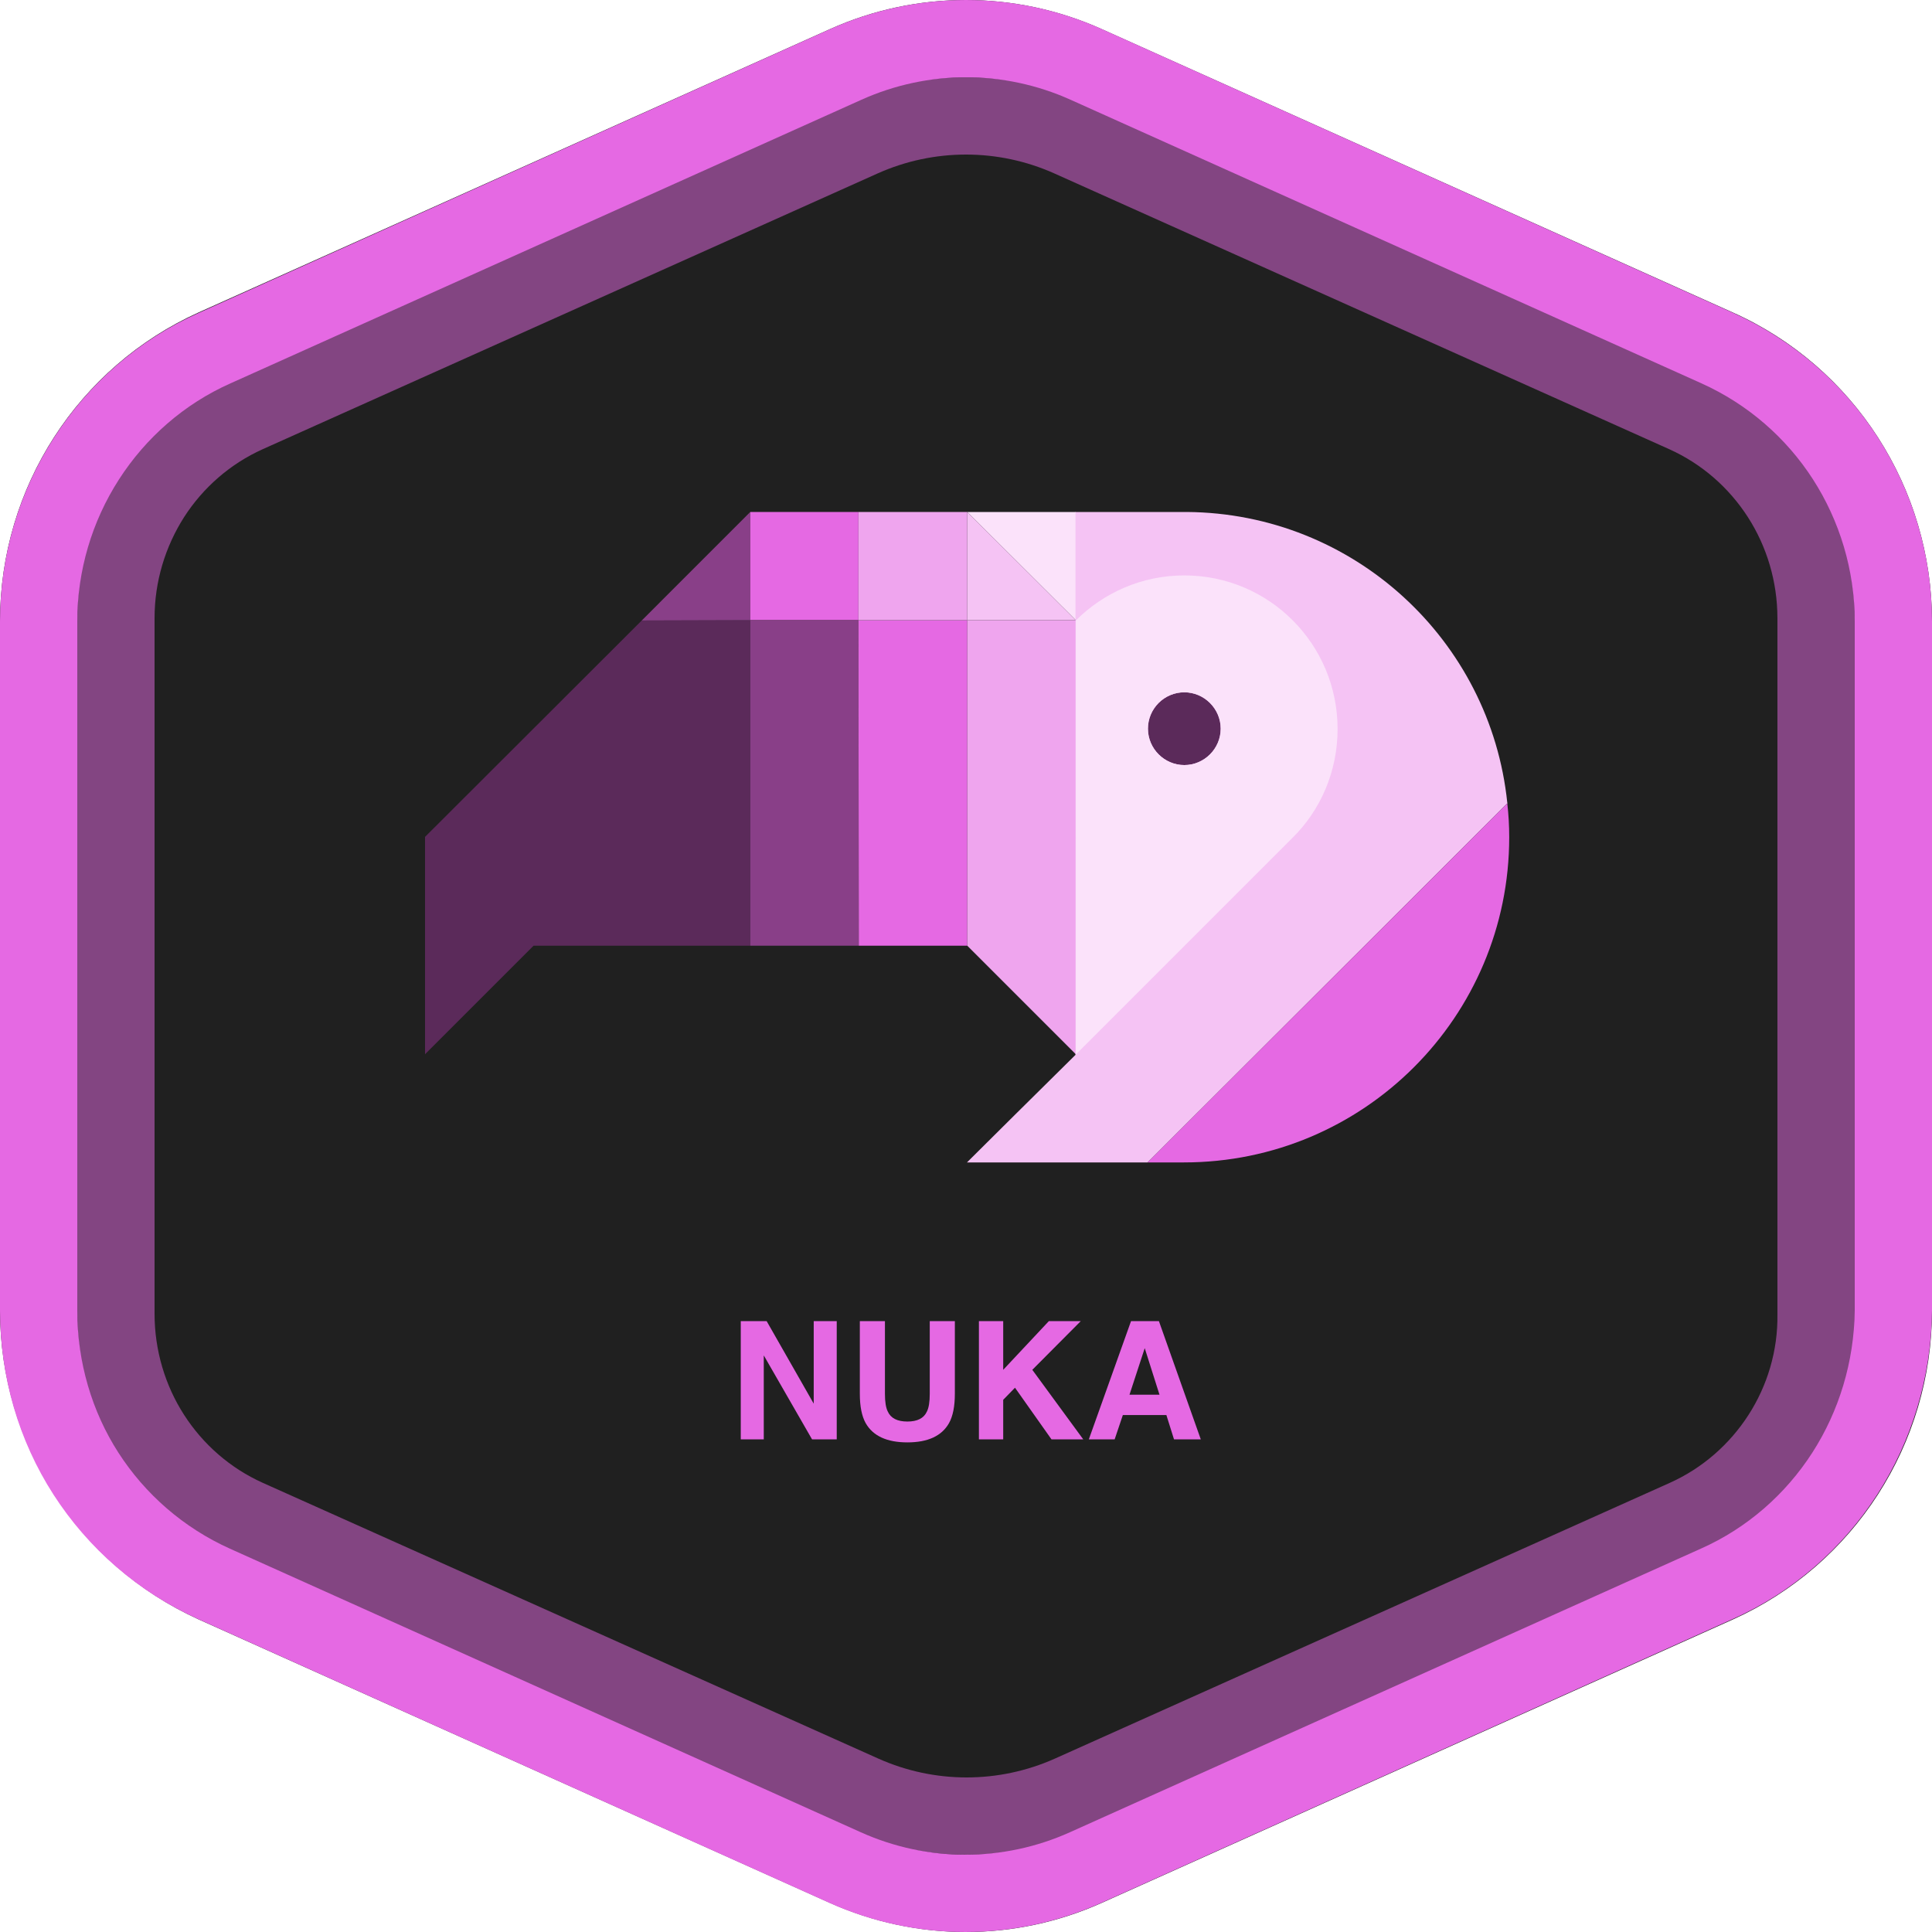
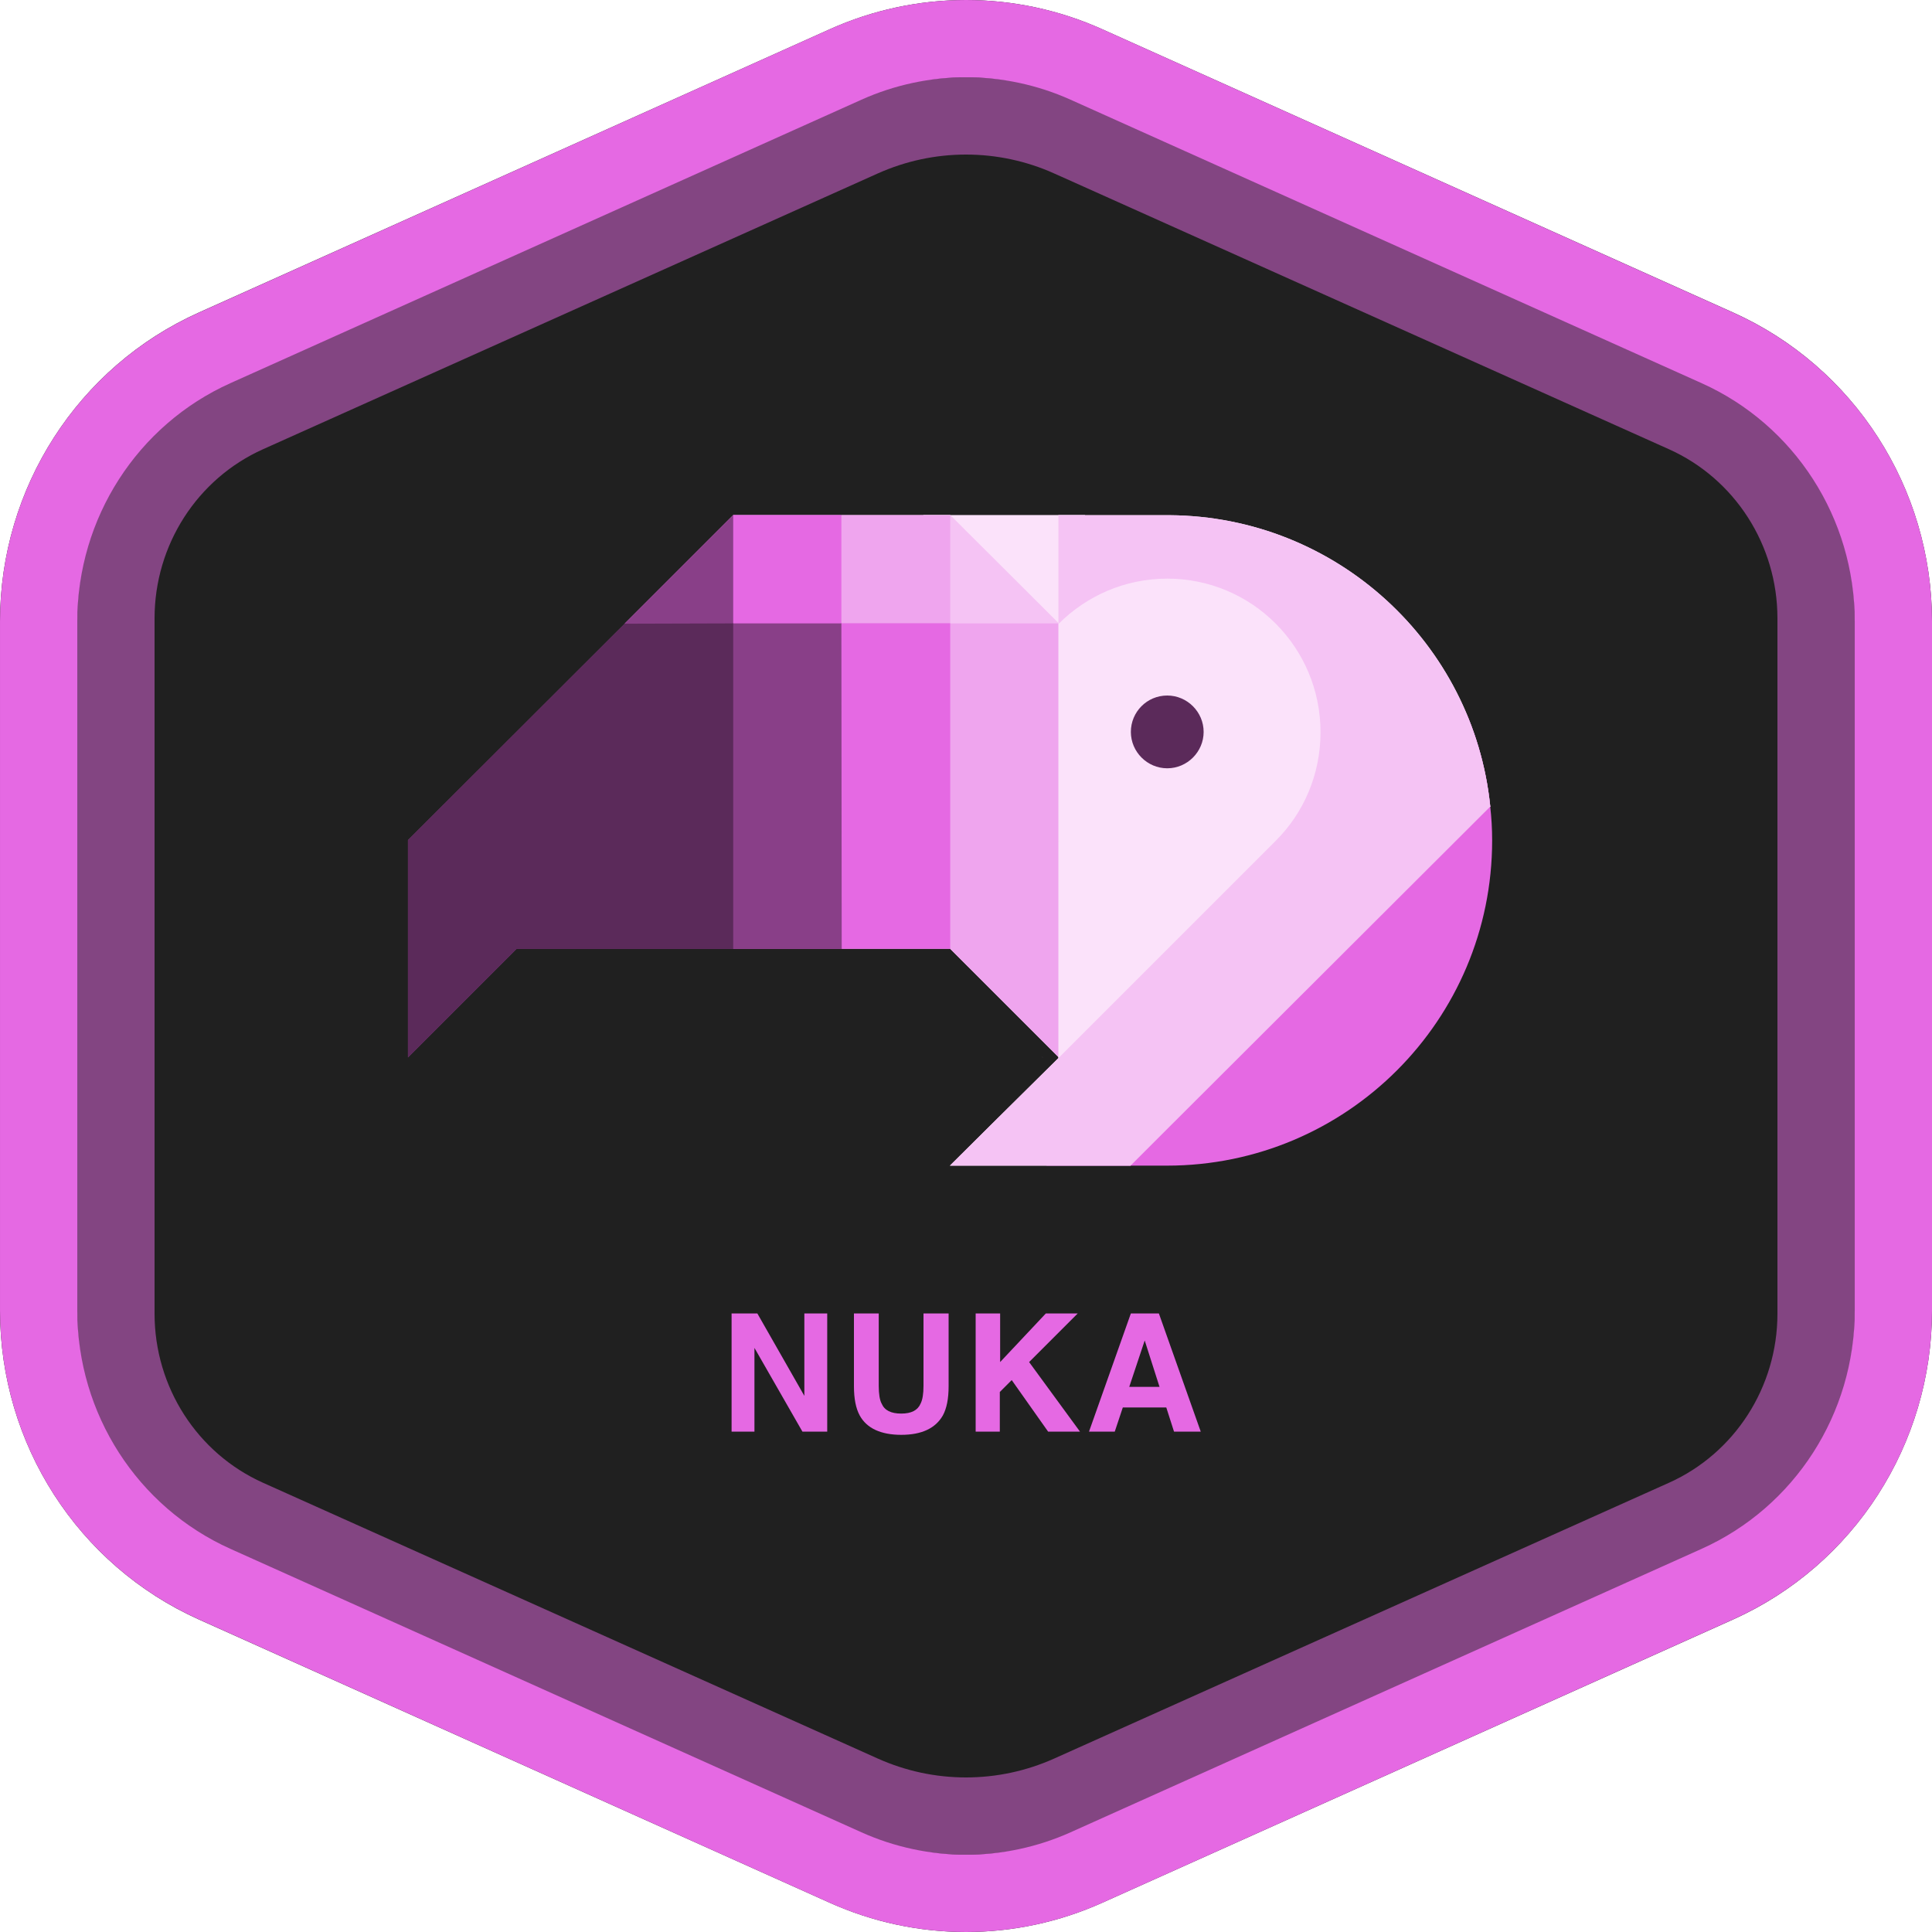
<svg xmlns="http://www.w3.org/2000/svg" viewBox="0 0 600 600" fill="none" role="img" aria-labelledby="nuka-title">
-   <path fill-rule="evenodd" d="M342.243 9.082L538.21 97.074c37.594 16.851 61.79 54.49 61.79 95.963v213.926c0 41.473-24.196 79.011-61.79 95.963l-195.967 87.992c-26.896 12.109-57.59 12.109-84.586 0L61.69 502.926C24.196 485.873 0 448.335 0 406.862V192.936c0-41.473 24.196-79.011 61.79-95.963L257.657 9.082a103.02 103.02 0 0 1 84.586 0z" fill="#202020" />
-   <g stroke="#e569e3" stroke-width="24" stroke-miterlimit="10">
-     <path class="inner-ring" opacity=".5" d="M553.103 445.911c-7.093 11.018-17.283 20.015-29.671 25.574l-190.917 85.616c-20.58 9.199-44.057 9.199-64.638 0L76.761 471.485c-12.388-5.559-22.578-14.556-29.672-25.574S36 421.753 36 408.006V191.994c0-13.747 3.996-26.786 11.089-37.905 7.093-11.018 17.283-20.015 29.672-25.574l190.916-85.616a79.15 79.15 0 0 1 64.638 0l190.917 85.616c12.388 5.559 22.578 14.556 29.672 25.574s11.089 24.158 11.089 37.905v216.012c.2 13.747-3.796 26.887-10.89 37.905z" />
-     <path class="outer-ring" d="M572.905 457.66c-9.497 14.746-23.192 26.866-39.786 34.239l-195.932 88.072c-23.792 10.705-50.982 10.705-74.774 0L66.481 491.899c-16.594-7.474-30.289-19.493-39.786-34.239S12 425.34 12 407.059V192.941a93.38 93.38 0 0 1 14.895-50.601c9.497-14.746 23.192-26.866 39.786-34.239L262.613 20.03c23.792-10.706 50.982-10.706 74.774 0l195.932 88.072c16.594 7.474 30.289 19.493 39.786 34.239S588 174.66 588 192.941v214.118c-.2 18.281-5.598 35.855-15.095 50.601z" />
+   <g>
+     <path style="fill-rule: evenodd; clip-rule: evenodd; fill: #202020" d="M342.277,9.063l195.971,87.994   C575.801,113.919,600,151.52,600,193.012v213.976c0,41.491-24.199,79.093-61.752,95.955   l-195.971,87.994C328.969,596.912,314.565,600,300,600s-28.969-3.088-42.277-9.063   l-195.971-87.994C24.199,486.081,0,448.48,0,406.989V193.011   c0-41.491,24.199-79.093,61.752-95.954l195.971-87.994C271.031,3.088,285.435,0,300,0   S328.969,3.088,342.277,9.063L342.277,9.063z" />
+     <g stroke-width="24" stroke-miterlimit="10" stroke="#e569e3">
+       <path style="fill: none" class="inner-ring" opacity="0.5" d="   M332.324,42.925C322.145,38.359,311.134,36,300,36s-22.145,2.359-32.324,6.925   L76.8,128.553C51.993,139.681,36,164.561,36,192.021v215.957   c0,27.461,15.993,52.34,40.8,63.468l190.876,85.629   C277.855,561.641,288.865,564,299.999,564c11.135,0,22.145-2.359,32.324-6.925   l190.876-85.629C548.006,460.318,564,435.439,564,407.978V192.021   c0-27.46-15.994-52.34-40.801-63.468L332.325,42.925H332.324z" />
+       <path style="fill: none" class="outer-ring" d="M337.402,20.021   C325.629,14.733,312.888,12,300.003,12c-12.885,0-25.626,2.733-37.399,8.021   L66.632,108.051c-33.221,14.921-54.629,48.198-54.629,84.917v214.064   c0,36.719,21.407,69.996,54.628,84.918l195.974,88.029   C274.377,585.267,287.118,588,300.003,588c12.885,0,25.626-2.733,37.399-8.021   l195.972-88.029c33.222-14.922,54.629-48.199,54.629-84.918V192.969   c0-36.72-21.407-69.997-54.628-84.918L337.402,20.021z" />
+     </g>
  </g>
-   <path d="M259.857 447h-7.669l-14.992-26.073V447h-7.147v-36.706h8.044l14.617 25.624v-25.624h7.147V447zm28.887-14.145v-22.561h7.795v22.561c0 3.902-.606 6.94-1.818 9.115-2.258 3.984-6.566 5.976-12.925 5.976s-10.674-1.992-12.949-5.976c-1.212-2.175-1.818-5.213-1.818-9.115v-22.561h7.795v22.561c0 2.524.299 4.367.896 5.529.93 2.058 2.955 3.088 6.076 3.088 3.105 0 5.122-1.03 6.052-3.088.597-1.162.896-3.005.896-5.529zM336.407 447h-9.861l-11.331-16.037-3.66 3.76V447h-7.546v-36.706h7.546v15.116l14.169-15.116h9.911l-15.041 15.116L336.407 447zm25.824-7.545h-13.522l-2.54 7.545h-8.019l13.099-36.706h8.666L372.914 447h-8.317l-2.366-7.545zm-2.142-6.326l-4.582-14.443-4.731 14.443h9.313z" fill="#e569e3" />
-   <path d="M132 327.4v-67.5l67.3-67.2 33.7-.1v101.1h-67.3L132 327.4z" fill="#5b2a5a" />
-   <path d="M233 159l-33.7 33.7 33.7-.1V159z" fill="#893f88" />
-   <path d="M266.6 159H233v33.6h33.6V159z" fill="#e569e3" />
-   <path d="M266.7 293.7l-.1-101.1H233v101.1h33.7z" fill="#893f88" />
-   <path d="M300.4 293.7h-33.7l-.1-101.1h33.8v101.1z" fill="#e569e3" />
-   <path d="M300.4 159h-33.8v33.6h33.8V159z" fill="#efa5ee" />
-   <path d="M334.1 159h-33.7l33.7 33.6V159z" fill="#fbe2fa" />
-   <path d="M300.4 192.6V159l33.7 33.6h-33.7z" fill="#f5c3f4" />
-   <path d="M334.1 327.4l-33.7-33.7V192.6h33.7v134.8z" fill="#efa5ee" />
-   <path d="M468.2 249.4L367.7 349.7 357 360.4l-.6.6h-56.1l14.8-14.7 18.9-18.7V159h34.6c51.8.4 94.3 39.8 99.5 90.3l.1.1z" fill="#f5c3f4" />
-   <path d="M468.7 260c0 55.8-45.2 101-101 101h-11.3l.6-.6 10.7-10.7 100.4-100.2c.4 3.4.6 6.9.6 10.5z" fill="#e569e3" />
-   <path d="M379.1 226.3c0 6.2-5.1 11.3-11.3 11.3s-11.3-5.1-11.3-11.3 5.1-11.3 11.3-11.3 11.3 5.1 11.3 11.3z" fill="#5b2a5a" />
-   <path d="M367.8 178.7c-13.2 0-25.1 5.4-33.7 14v67.4l.1.1h-.1v67.3l67.3-67.3c8.7-8.6 14-20.6 14-33.8 0-26.4-21.3-47.7-47.6-47.7zm0 36.3c6.2 0 11.3 5.1 11.3 11.3s-5.1 11.3-11.3 11.3-11.3-5.1-11.3-11.3a11.29 11.29 0 0 1 11.3-11.3z" fill="#fbe2fa" />
+   <g>
+     <rect x="261.35" y="160" style="fill: #f5c3f4" width="33.8" height="33.6" />
+     <path style="fill: #202020" d="M462.9,250.4l-100.5,100.3l-10.7,10.7L351.1,362H295   l14.8-14.7l18.9-18.7v-0.3l0.1,0.1v-0.05l-33.65-33.65V160h68.15   c51.8,0.4,94.3,39.8,99.5,90.3   C462.9,250.4,462.9,250.4,462.9,250.4z" />
+   </g>
+   <rect x="286.751" y="159.95" style="fill-rule: evenodd; clip-rule: evenodd; fill: #fbe2fa" width="50.199" height="36.871" />
+   <g>
+     <polygon style="fill: #f5c3f4" points="328.85,193.6 328.85,328.4 295.15,294.7    295.15,193.6 261.35,193.6 261.35,160 295.15,160  " />
+   </g>
+   <g>
+     <polygon style="fill: #efa5ee" points="328.8,193.6 328.8,328.4 295.1,294.7    295.1,294.65 261.4,294.65 261.3,193.6 261.3,193.55 227.7,193.55    227.7,159.95 261.3,159.95 261.3,160 295.1,160 295.1,193.6  " />
+   </g>
+   <g>
+     <g>
+       <path style="fill: #e569e3" d="M227.2,407.9h8L249.8,433.5v-25.6h7.1v36.7h-7.7    l-14.9-26v26h-7.1V407.9z" />
+     </g>
+     <g>
+       <path style="fill: #e569e3" d="M265.1,407.9h7.8v22.5c0,2.5,0.3,4.4,0.9,5.5    C274.7,438,276.7,439,279.9,439c3.1,0,5.1-1,6-3.1    c0.6-1.2,0.9-3,0.9-5.5v-22.5h7.8V430.5c0,3.9-0.6,6.9-1.8,9.1    c-2.3,4-6.6,6-12.9,6s-10.7-2-12.9-6    c-1.2-2.2-1.8-5.2-1.8-9.1v-22.6H265.1z" />
+     </g>
+     <g>
+       <path style="fill: #e569e3" d="M303.1,407.9h7.5V423l14.2-15.1h9.9L319.6,423    l15.8,21.6H325.5l-11.3-16L310.5,432.3v12.3H303v-36.7H303.1z" />
+     </g>
+     <g>
+       <path style="fill: #e569e3" d="M351.2,407.9h8.7l13,36.7h-8.3l-2.4-7.5h-13.5l-2.5,7.5h-8    L351.2,407.9z M350.7,430.7h9.4L355.5,416.3L350.7,430.7z" />
+     </g>
+   </g>
+   <g>
+     <polygon style="fill: #e569e3" points="295.1,193.55 295.1,294.65 227.7,294.65    227.7,193.55 194,193.65 227.7,159.95 261.3,159.95 261.3,193.55  " />
+   </g>
+   <g>
+     <polygon style="fill: #893f88" points="261.4,294.7 160.4,294.7 126.7,328.4    126.7,260.9 194,193.7 227.7,160 227.7,193.6 261.3,193.6  " />
+   </g>
+   <g>
+     <polygon style="fill: #5b2a5a" points="126.7,328.4 126.7,260.9 194,193.7 227.7,193.6    227.7,294.7 160.4,294.7  " />
+   </g>
+   <g>
+     <path style="fill: #fbe2fa" d="M462.9,250.4l-100.5,100.3l-10.7,10.7L351.1,362H295   l14.8-14.7l18.9-18.7V160h34.6c51.8,0.4,94.3,39.8,99.5,90.3   C462.9,250.4,462.9,250.4,462.9,250.4z" />
+   </g>
+   <g>
+     <polygon style="fill: #fbe2fa" points="295.15,160 295.15,160.05 295.1,160  " />
+   </g>
+   <g>
+     <path style="fill: #e569e3" d="M463.4,261c0,55.8-45.2,101-101,101h-37.41l130.58-140.09   c3.72,8.89,6.2,18.42,7.23,28.39c0.1,0.1,0.1,0.1,0.1,0.1   L462.8,250.5C463.2,253.9,463.4,257.4,463.4,261z" />
+   </g>
+   <g>
+     <path style="fill: #f5c3f4" d="M462.9,250.4l-100.5,100.3l-10.7,10.7l-0.6,0.6   h-56.1l14.8-14.7l18.9-18.7V160h34.6   c51.8,0.4,94.3,39.8,99.5,90.3   C462.9,250.4,462.9,250.4,462.9,250.4z" />
+   </g>
+   <g>
+     <path style="fill: #5b2a5a" d="M392.82,231.69c0,7.589-3.047,14.487-8.049,19.432   l-38.691,38.691v-38.691h0.057l-0.057-0.058v-38.748   c4.944-4.944,11.785-8.049,19.374-8.049   C380.574,204.267,392.82,216.512,392.82,231.69z" />
+   </g>
+   <g>
+     <path style="fill: #fbe2fa" d="M362.5,179.7c-13.2,0-25.1,5.4-33.7,14v67.4   l0.1,0.1h-0.1V328.5l67.3-67.3c8.7-8.6,14-20.6,14-33.8   C410.1,201,388.8,179.7,362.5,179.7z M362.5,216c6.2,0,11.3,5.1,11.3,11.3   S368.7,238.6,362.5,238.6S351.2,233.5,351.2,227.3S356.2,216,362.5,216z" />
+   </g>
+   <g>
+     <polygon style="fill: #f5c3f4" points="323.8,328.35 323.8,328.4 323.7,328.3    323.7,328.25  " />
+   </g>
</svg>
